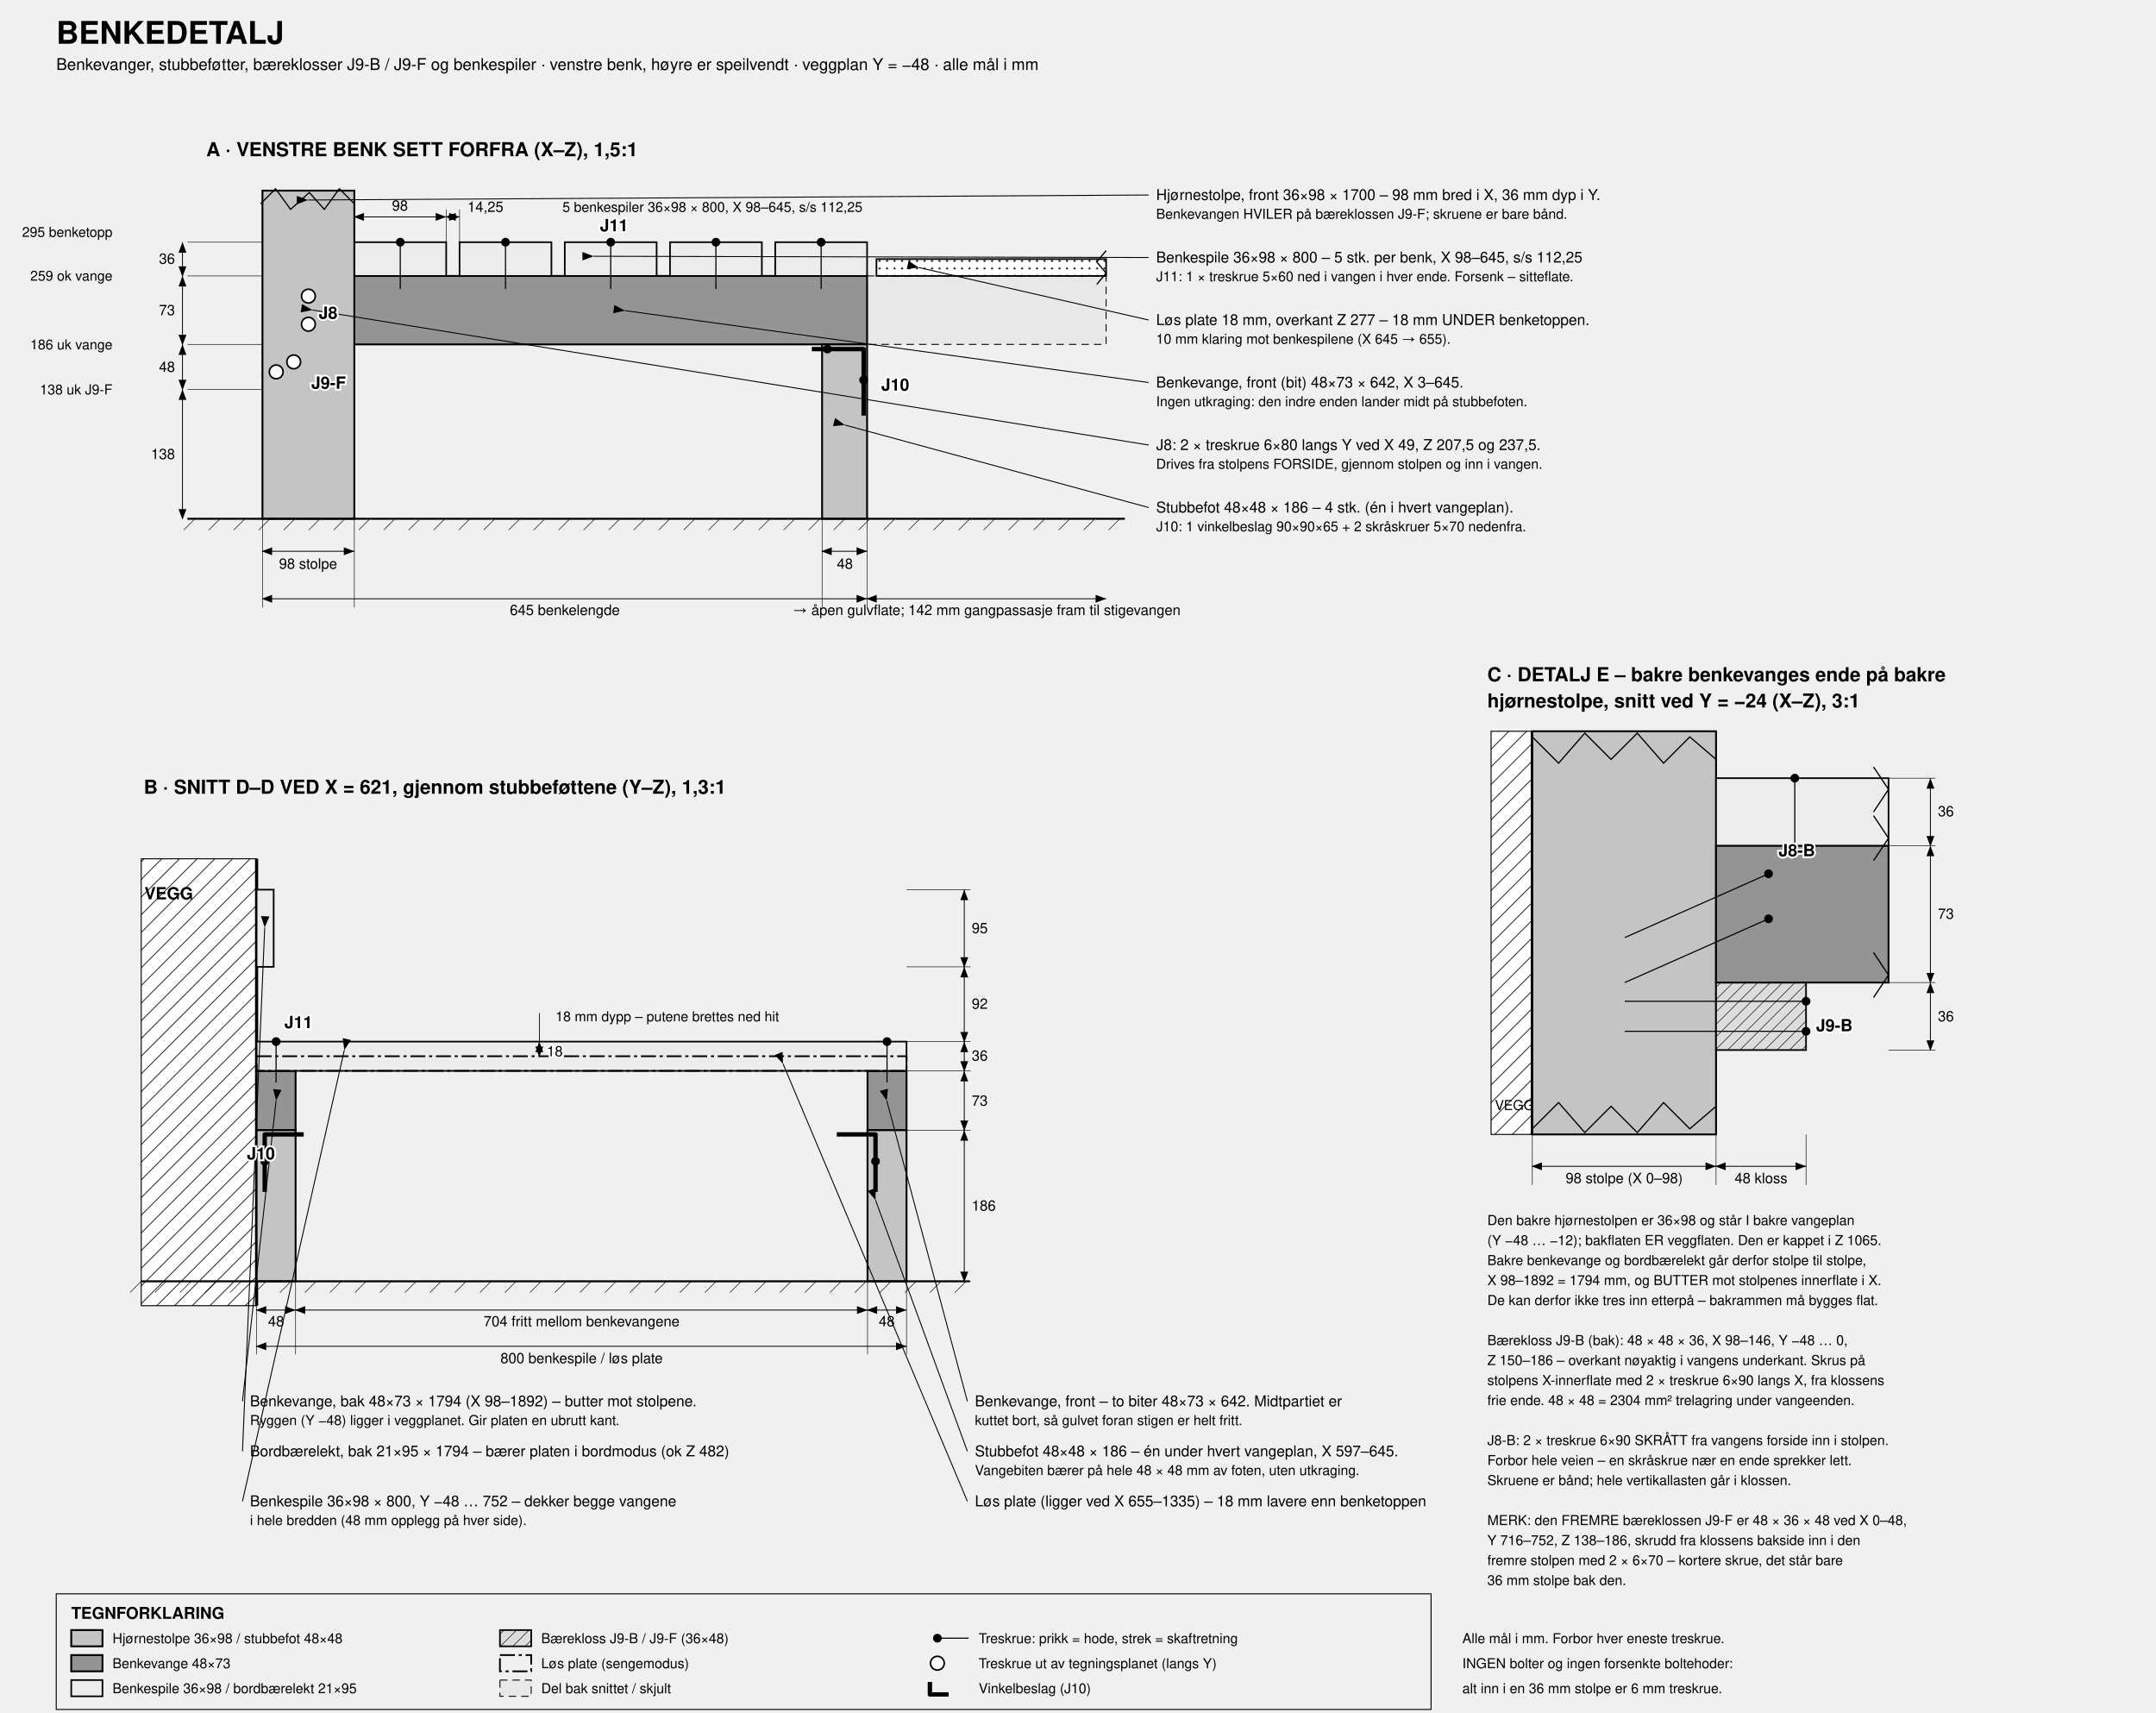
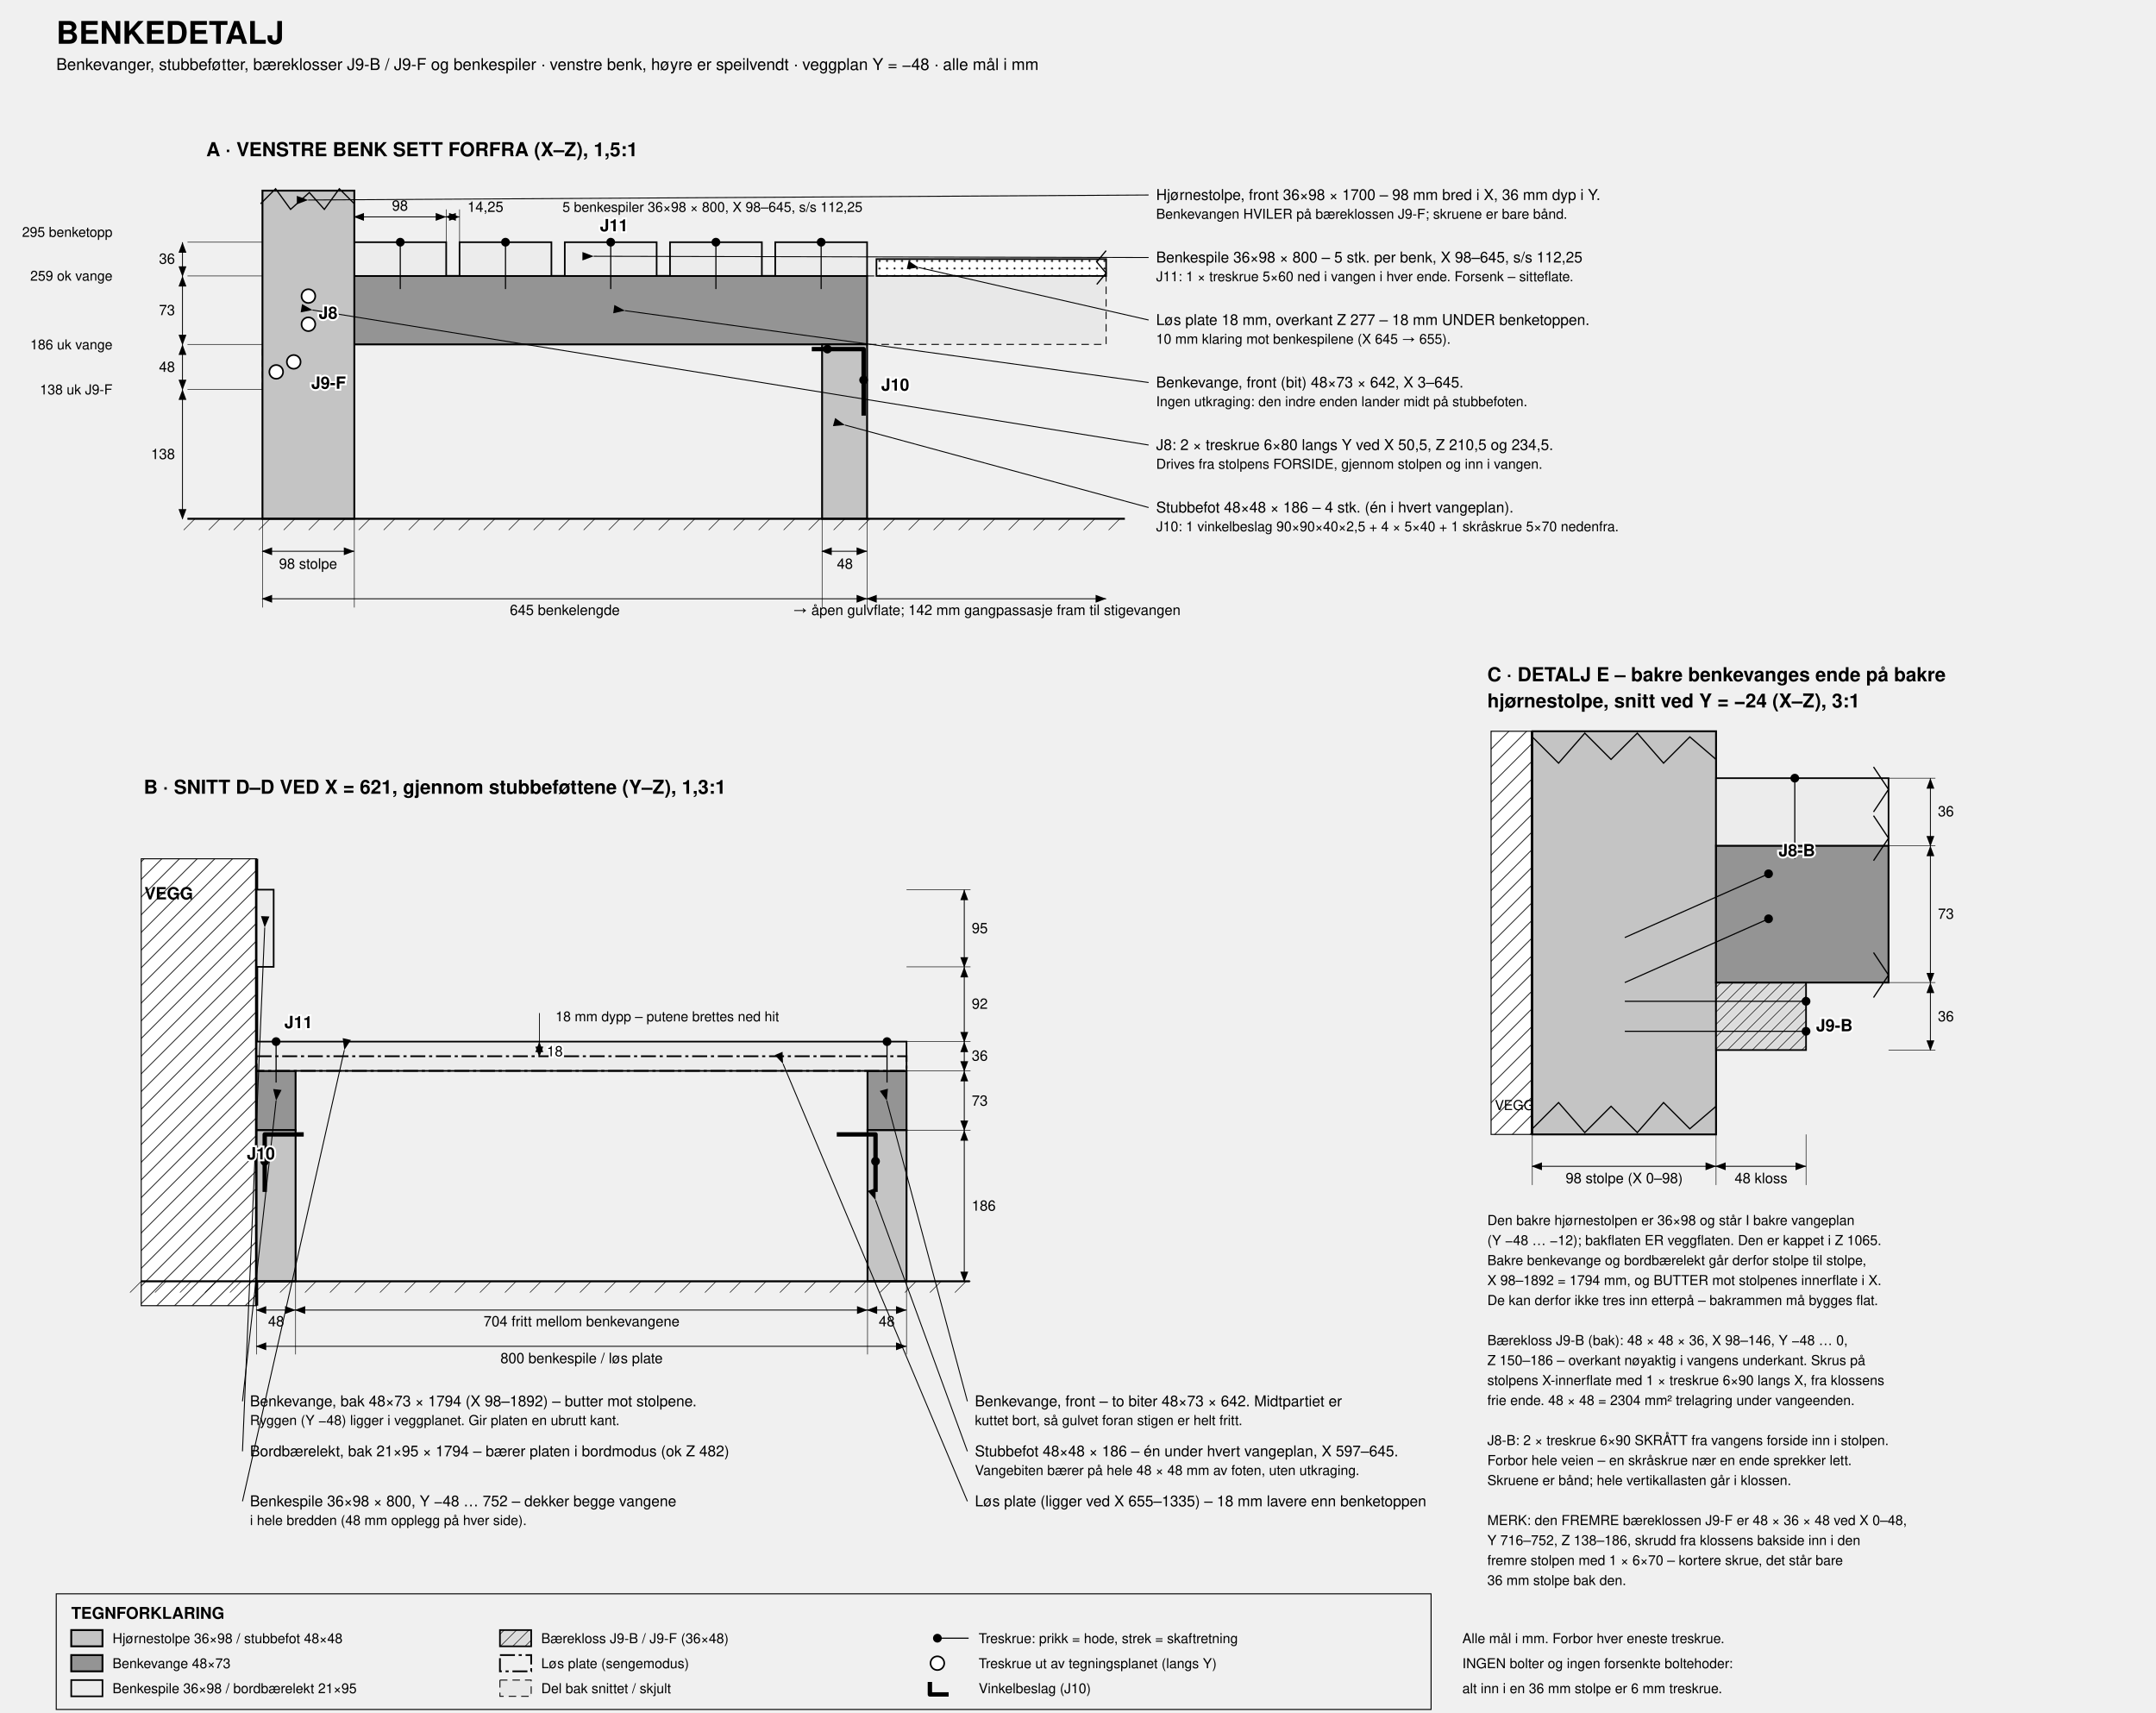
<svg xmlns="http://www.w3.org/2000/svg" viewBox="0 150 3450 2740" width="1600">
  <defs>
    <marker id="aE" markerWidth="13" markerHeight="10" refX="12" refY="4.5" orient="auto">
      <path d="M0,0 L12,4.5 L0,9 z" fill="#000" />
    </marker>
    <marker id="aS" markerWidth="13" markerHeight="10" refX="1" refY="4.5" orient="auto">
      <path d="M12,0 L0,4.5 L12,9 z" fill="#000" />
    </marker>
    <pattern id="hatch" width="14" height="14" patternUnits="userSpaceOnUse" patternTransform="rotate(45)">
      <rect width="14" height="14" fill="#dcdcdc" />
      <line x1="0" y1="0" x2="0" y2="14" stroke="#000" stroke-width="1.7" />
    </pattern>
    <pattern id="wallh" width="20" height="20" patternUnits="userSpaceOnUse" patternTransform="rotate(45)">
      <rect width="20" height="20" fill="#fff" />
      <line x1="0" y1="0" x2="0" y2="20" stroke="#000" stroke-width="2.2" />
    </pattern>
    <pattern id="dots" width="12" height="12" patternUnits="userSpaceOnUse">
      <rect width="12" height="12" fill="#fff" />
      <circle cx="3.5" cy="3.5" r="1.6" fill="#000" />
    </pattern>
  </defs>
  <style>
    svg  { background:#fff; }
    text { font-family:Helvetica,Arial,sans-serif; fill:#000; font-size:24px; }
    .ttl { font-size:50px; font-weight:bold; }
    .sub { font-size:26px; }
    .pt  { font-size:31px; font-weight:bold; }
    .lbl { font-size:24px; }
    .sml { font-size:22px; }
    .big { font-size:27px; font-weight:bold; }
    .dm  { font-size:23px; }
    .dmh { font-size:23px; paint-order:stroke; stroke:#fff; stroke-width:6px; }
    .leg { font-size:26px; font-weight:bold; }
    .jl  { font-size:27px; font-weight:bold; paint-order:stroke; stroke:#fff; stroke-width:6px; }
    .pst { fill:#c4c4c4; stroke:#000; stroke-width:3; }
    .rai { fill:#949494; stroke:#000; stroke-width:3; }
    .raig{ fill:#e8e8e8; stroke:#000; stroke-width:1.5; stroke-dasharray:12 8; }
    .brd { fill:#ececec; stroke:#000; stroke-width:2.6; }
    .blk { fill:url(#hatch); stroke:#000; stroke-width:2.6; }
    .pnl { fill:url(#dots); stroke:#000; stroke-width:2.6; }
    .pnlt{ fill:none; stroke:#000; stroke-width:2.8; stroke-dasharray:24 6 5 6; }
    .gho { fill:none; stroke:#000; stroke-width:1.7; stroke-dasharray:11 7; }
    .wall{ fill:url(#wallh); stroke:#000; stroke-width:1.6; }
    .wallface { stroke:#000; stroke-width:5; }
    .dim { fill:none; stroke:#000; stroke-width:1.4; }
    .ext { fill:none; stroke:#000; stroke-width:0.9; }
    .ldr { fill:none; stroke:#000; stroke-width:1.5; }
    .grd { stroke:#000; stroke-width:3.2; }
    .brk { fill:none; stroke:#000; stroke-width:2; }
    .scr { fill:#000; stroke:none; }
    .scrg{ fill:#fff; stroke:#000; stroke-width:2.6; }
    .scrl{ fill:none; stroke:#000; stroke-width:1.8; }
    .steelw { fill:none; stroke:#000; stroke-width:7; stroke-linejoin:round; }
    .legbox { fill:none; stroke:#000; stroke-width:1.6; }
  </style>
  <text x="90" y="220" class="ttl">BENKEDETALJ</text>
  <text x="90" y="262" class="sub">Benkevanger, stubbeføtter, bæreklosser J9-B / J9-F og benkespiler · venstre benk, høyre er speilvendt · veggplan Y = −48 · alle mål i mm</text>
  <text x="330" y="400" class="pt" text-anchor="start">A · VENSTRE BENK SETT FORFRA (X–Z), 1,5:1</text>
  <rect x="567" y="591.5" width="1203" height="109.5" class="raig" />
  <rect x="424.5" y="591.5" width="963" height="109.5" class="rai" />
  <rect x="1315.5" y="701" width="72" height="279" class="pst" />
  <rect x="420" y="701" width="72" height="72" class="gho" />
  <rect x="567" y="537.5" width="147" height="54" class="brd" />
  <rect x="735.375" y="537.5" width="147" height="54" class="brd" />
  <rect x="903.75" y="537.5" width="147" height="54" class="brd" />
  <rect x="1072.125" y="537.5" width="147" height="54" class="brd" />
  <rect x="1240.5" y="537.5" width="147" height="54" class="brd" />
  <rect x="1402.5" y="564.5" width="367.5" height="27" class="pnl" />
  <rect x="420" y="455" width="147" height="525" class="pst" />
  <polyline points="417,476 441,452 465,485 495,458 519,485 543,452 567,476" class="brk" />
  <polyline points="1755,605 1770,587 1755,569 1770,551" class="brk" />
  <line x1="300" y1="980" x2="1800" y2="980" class="grd" />
  <line x1="312" y1="980" x2="294" y2="998" class="ext" />
  <line x1="352" y1="980" x2="334" y2="998" class="ext" />
  <line x1="392" y1="980" x2="374" y2="998" class="ext" />
  <line x1="432" y1="980" x2="414" y2="998" class="ext" />
  <line x1="472" y1="980" x2="454" y2="998" class="ext" />
  <line x1="512" y1="980" x2="494" y2="998" class="ext" />
  <line x1="552" y1="980" x2="534" y2="998" class="ext" />
  <line x1="592" y1="980" x2="574" y2="998" class="ext" />
  <line x1="632" y1="980" x2="614" y2="998" class="ext" />
  <line x1="672" y1="980" x2="654" y2="998" class="ext" />
  <line x1="712" y1="980" x2="694" y2="998" class="ext" />
  <line x1="752" y1="980" x2="734" y2="998" class="ext" />
  <line x1="792" y1="980" x2="774" y2="998" class="ext" />
  <line x1="832" y1="980" x2="814" y2="998" class="ext" />
  <line x1="872" y1="980" x2="854" y2="998" class="ext" />
  <line x1="912" y1="980" x2="894" y2="998" class="ext" />
  <line x1="952" y1="980" x2="934" y2="998" class="ext" />
  <line x1="992" y1="980" x2="974" y2="998" class="ext" />
  <line x1="1032" y1="980" x2="1014" y2="998" class="ext" />
  <line x1="1072" y1="980" x2="1054" y2="998" class="ext" />
  <line x1="1112" y1="980" x2="1094" y2="998" class="ext" />
  <line x1="1152" y1="980" x2="1134" y2="998" class="ext" />
  <line x1="1192" y1="980" x2="1174" y2="998" class="ext" />
  <line x1="1232" y1="980" x2="1214" y2="998" class="ext" />
  <line x1="1272" y1="980" x2="1254" y2="998" class="ext" />
  <line x1="1312" y1="980" x2="1294" y2="998" class="ext" />
  <line x1="1352" y1="980" x2="1334" y2="998" class="ext" />
  <line x1="1392" y1="980" x2="1374" y2="998" class="ext" />
  <line x1="1432" y1="980" x2="1414" y2="998" class="ext" />
  <line x1="1472" y1="980" x2="1454" y2="998" class="ext" />
  <line x1="1512" y1="980" x2="1494" y2="998" class="ext" />
  <line x1="1552" y1="980" x2="1534" y2="998" class="ext" />
  <line x1="1592" y1="980" x2="1574" y2="998" class="ext" />
  <line x1="1632" y1="980" x2="1614" y2="998" class="ext" />
  <line x1="1672" y1="980" x2="1654" y2="998" class="ext" />
  <line x1="1712" y1="980" x2="1694" y2="998" class="ext" />
  <line x1="1752" y1="980" x2="1734" y2="998" class="ext" />
  <line x1="1792" y1="980" x2="1774" y2="998" class="ext" />
  <circle cx="493.5" cy="668.75" r="11" class="scrg" />
  <circle cx="493.5" cy="623.75" r="11" class="scrg" />
  <circle cx="442" cy="745" r="11" class="scrg" />
  <circle cx="470" cy="729" r="11" class="scrg" />
  <line x1="640.5" y1="537.5" x2="640.5" y2="612.5" class="scrl" />
  <circle cx="640.5" cy="537.5" r="7" class="scr" />
  <line x1="808.9" y1="537.5" x2="808.9" y2="612.5" class="scrl" />
  <circle cx="808.9" cy="537.5" r="7" class="scr" />
  <line x1="977.3" y1="537.5" x2="977.3" y2="612.5" class="scrl" />
  <circle cx="977.3" cy="537.5" r="7" class="scr" />
  <line x1="1145.6" y1="537.5" x2="1145.6" y2="612.5" class="scrl" />
  <circle cx="1145.6" cy="537.5" r="7" class="scr" />
  <line x1="1314" y1="537.5" x2="1314" y2="612.5" class="scrl" />
  <circle cx="1314" cy="537.5" r="7" class="scr" />
  <polyline points="1382,815 1382,708.5 1299,708.5" class="steelw" />
  <circle cx="1382" cy="758" r="7" class="scr" />
  <circle cx="1324" cy="708.5" r="7" class="scr" />
  <line x1="420" y1="980" x2="420" y2="1122" class="ext" />
  <line x1="567" y1="980" x2="567" y2="1122" class="ext" />
  <line x1="1315.5" y1="980" x2="1315.5" y2="1122" class="ext" />
  <line x1="1387.5" y1="980" x2="1387.5" y2="1122" class="ext" />
  <line x1="420" y1="1032" x2="567" y2="1032" class="dim" marker-start="url(#aS)" marker-end="url(#aE)" />
  <text x="493" y="1060" class="dm" text-anchor="middle">98  stolpe</text>
  <line x1="1315.5" y1="1032" x2="1387.5" y2="1032" class="dim" marker-start="url(#aS)" marker-end="url(#aE)" />
  <text x="1352" y="1060" class="dm" text-anchor="middle">48</text>
  <line x1="420" y1="1108" x2="1387.5" y2="1108" class="dim" marker-start="url(#aS)" marker-end="url(#aE)" />
  <text x="903.8" y="1134" class="dm" text-anchor="middle">645  benkelengde</text>
  <line x1="1387.5" y1="1108" x2="1770" y2="1108" class="dim" marker-start="url(#aS)" marker-end="url(#aE)" />
  <text x="1579" y="1134" class="dm" text-anchor="middle">→ åpen gulvflate; 142 mm gangpassasje fram til stigevangen</text>
  <line x1="567" y1="537.5" x2="567" y2="485" class="ext" />
  <line x1="714" y1="537.5" x2="714" y2="485" class="ext" />
  <line x1="735.4" y1="537.5" x2="735.4" y2="485" class="ext" />
  <line x1="567" y1="497" x2="714" y2="497" class="dim" marker-start="url(#aS)" marker-end="url(#aE)" />
  <text x="640" y="487" class="dm" text-anchor="middle">98</text>
  <line x1="714" y1="497" x2="735.4" y2="497" class="dim" marker-start="url(#aS)" marker-end="url(#aE)" />
  <text x="748" y="489" class="dm" text-anchor="start">14,25</text>
  <text x="900" y="489" class="sml" text-anchor="start">5 benkespiler 36×98 × 800, X 98–645, s/s 112,25</text>
  <line x1="420" y1="980" x2="300" y2="980" class="ext" />
  <line x1="420" y1="773" x2="300" y2="773" class="ext" />
  <line x1="420" y1="701" x2="300" y2="701" class="ext" />
  <line x1="420" y1="591.5" x2="300" y2="591.5" class="ext" />
  <line x1="420" y1="537.5" x2="300" y2="537.5" class="ext" />
  <line x1="292" y1="980" x2="292" y2="773" class="dim" marker-start="url(#aS)" marker-end="url(#aE)" />
  <text x="280" y="884.5" class="dm" text-anchor="end">138</text>
  <line x1="292" y1="773" x2="292" y2="701" class="dim" marker-start="url(#aS)" marker-end="url(#aE)" />
  <text x="280" y="745" class="dm" text-anchor="end">48</text>
  <line x1="292" y1="701" x2="292" y2="591.5" class="dim" marker-start="url(#aS)" marker-end="url(#aE)" />
  <text x="280" y="654.2" class="dm" text-anchor="end">73</text>
  <line x1="292" y1="591.5" x2="292" y2="537.5" class="dim" marker-start="url(#aS)" marker-end="url(#aE)" />
  <text x="280" y="572" class="dm" text-anchor="end">36</text>
  <text x="180" y="781" class="sml" text-anchor="end">138  uk J9-F</text>
  <text x="180" y="709" class="sml" text-anchor="end">186  uk vange</text>
  <text x="180" y="599" class="sml" text-anchor="end">259  ok vange</text>
  <text x="180" y="529" class="sml" text-anchor="end">295  benketopp</text>
  <polyline points="493,470 1838,462" class="ldr" marker-start="url(#aE)" />
  <text x="1850" y="470" class="lbl" text-anchor="start">Hjørnestolpe, front 36×98 × 1700 – 98 mm bred i X, 36 mm dyp i Y.</text>
  <text x="1850" y="500" class="sml" text-anchor="start">Benkevangen HVILER på bæreklossen J9-F; skruene er bare bånd.</text>
  <polyline points="950,560 1838,562" class="ldr" marker-start="url(#aE)" />
  <text x="1850" y="570" class="lbl" text-anchor="start">Benkespile 36×98 × 800 – 5 stk. per benk, X 98–645, s/s 112,25</text>
  <text x="1850" y="600" class="sml" text-anchor="start">J11: 1 × treskrue 5×60 ned i vangen i hver ende. Forsenk – sitteflate.</text>
  <polyline points="1470,578 1838,662" class="ldr" marker-start="url(#aE)" />
  <text x="1850" y="670" class="lbl" text-anchor="start">Løs plate 18 mm, overkant Z 277 – 18 mm UNDER benketoppen.</text>
  <text x="1850" y="700" class="sml" text-anchor="start">10 mm klaring mot benkespilene (X 645 → 655).</text>
  <polyline points="1000,647 1838,762" class="ldr" marker-start="url(#aE)" />
  <text x="1850" y="770" class="lbl" text-anchor="start">Benkevange, front (bit) 48×73 × 642, X 3–645.</text>
  <text x="1850" y="800" class="sml" text-anchor="start">Ingen utkraging: den indre enden lander midt på stubbefoten.</text>
  <polyline points="500,646 1838,862" class="ldr" marker-start="url(#aE)" />
-   <text x="1850" y="870" class="lbl" text-anchor="start">J8: 2 × treskrue 6×80 langs Y ved X 49, Z 207,5 og 237,5.</text>
+   <text x="1850" y="870" class="lbl" text-anchor="start">J8: 2 × treskrue 6×80 langs Y ved X 50,5, Z 210,5 og 234,5.</text>
  <text x="1850" y="900" class="sml" text-anchor="start">Drives fra stolpens FORSIDE, gjennom stolpen og inn i vangen.</text>
  <polyline points="1352,830 1838,962" class="ldr" marker-start="url(#aE)" />
  <text x="1850" y="970" class="lbl" text-anchor="start">Stubbefot 48×48 × 186 – 4 stk. (én i hvert vangeplan).</text>
-   <text x="1850" y="1000" class="sml" text-anchor="start">J10: 1 vinkelbeslag 90×90×65 + 2 skråskruer 5×70 nedenfra.</text>
+   <text x="1850" y="1000" class="sml" text-anchor="start">J10: 1 vinkelbeslag 90×90×40×2,5 + 4 × 5×40 + 1 skråskrue 5×70 nedenfra.</text>
  <text x="230" y="1420" class="pt" text-anchor="start">B · SNITT D–D VED X = 621, gjennom stubbeføttene (Y–Z), 1,3:1</text>
  <rect x="226" y="1524" width="184.6" height="715" class="wall" />
  <line x1="410.6" y1="1524" x2="410.6" y2="2239" class="wallface" />
  <text x="231.2" y="1589" class="big" text-anchor="start">VEGG</text>
  <rect x="410.6" y="1573.4" width="27.3" height="123.5" class="brd" />
  <rect x="410.6" y="1863.3" width="62.4" height="94.9" class="rai" />
  <rect x="1388.2" y="1863.3" width="62.4" height="94.9" class="rai" />
  <rect x="410.6" y="1958.2" width="62.4" height="241.8" class="pst" />
  <rect x="1388.2" y="1958.2" width="62.4" height="241.8" class="pst" />
  <rect x="410.6" y="1816.5" width="1040" height="46.8" class="brd" />
  <rect x="410.6" y="1839.9" width="1040" height="23.4" class="pnlt" />
  <line x1="226" y1="2200" x2="1552" y2="2200" class="grd" />
  <line x1="226" y1="2200" x2="208" y2="2218" class="ext" />
  <line x1="266" y1="2200" x2="248" y2="2218" class="ext" />
  <line x1="306" y1="2200" x2="288" y2="2218" class="ext" />
  <line x1="346" y1="2200" x2="328" y2="2218" class="ext" />
  <line x1="386" y1="2200" x2="368" y2="2218" class="ext" />
  <line x1="426" y1="2200" x2="408" y2="2218" class="ext" />
  <line x1="466" y1="2200" x2="448" y2="2218" class="ext" />
  <line x1="506" y1="2200" x2="488" y2="2218" class="ext" />
  <line x1="546" y1="2200" x2="528" y2="2218" class="ext" />
  <line x1="586" y1="2200" x2="568" y2="2218" class="ext" />
  <line x1="626" y1="2200" x2="608" y2="2218" class="ext" />
  <line x1="666" y1="2200" x2="648" y2="2218" class="ext" />
  <line x1="706" y1="2200" x2="688" y2="2218" class="ext" />
  <line x1="746" y1="2200" x2="728" y2="2218" class="ext" />
  <line x1="786" y1="2200" x2="768" y2="2218" class="ext" />
  <line x1="826" y1="2200" x2="808" y2="2218" class="ext" />
  <line x1="866" y1="2200" x2="848" y2="2218" class="ext" />
  <line x1="906" y1="2200" x2="888" y2="2218" class="ext" />
  <line x1="946" y1="2200" x2="928" y2="2218" class="ext" />
  <line x1="986" y1="2200" x2="968" y2="2218" class="ext" />
  <line x1="1026" y1="2200" x2="1008" y2="2218" class="ext" />
  <line x1="1066" y1="2200" x2="1048" y2="2218" class="ext" />
  <line x1="1106" y1="2200" x2="1088" y2="2218" class="ext" />
  <line x1="1146" y1="2200" x2="1128" y2="2218" class="ext" />
  <line x1="1186" y1="2200" x2="1168" y2="2218" class="ext" />
  <line x1="1226" y1="2200" x2="1208" y2="2218" class="ext" />
  <line x1="1266" y1="2200" x2="1248" y2="2218" class="ext" />
  <line x1="1306" y1="2200" x2="1288" y2="2218" class="ext" />
  <line x1="1346" y1="2200" x2="1328" y2="2218" class="ext" />
  <line x1="1386" y1="2200" x2="1368" y2="2218" class="ext" />
  <line x1="1426" y1="2200" x2="1408" y2="2218" class="ext" />
  <line x1="1466" y1="2200" x2="1448" y2="2218" class="ext" />
  <line x1="1506" y1="2200" x2="1488" y2="2218" class="ext" />
  <line x1="1546" y1="2200" x2="1528" y2="2218" class="ext" />
  <line x1="441.8" y1="1816.5" x2="441.8" y2="1882" class="scrl" />
  <circle cx="441.8" cy="1816.5" r="7" class="scr" />
  <line x1="1419.4" y1="1816.5" x2="1419.4" y2="1882" class="scrl" />
  <circle cx="1419.4" cy="1816.5" r="7" class="scr" />
  <polyline points="423.6,2057 423.6,1965 486,1965" class="steelw" />
  <polyline points="1401,2057 1401,1965 1339,1965" class="steelw" />
  <circle cx="423.6" cy="2008" r="7" class="scr" />
  <circle cx="1401" cy="2008" r="7" class="scr" />
  <line x1="410.6" y1="2200" x2="410.6" y2="2317" class="ext" />
  <line x1="473" y1="2200" x2="473" y2="2317" class="ext" />
  <line x1="1388.2" y1="2200" x2="1388.2" y2="2317" class="ext" />
  <line x1="1450.6" y1="2200" x2="1450.6" y2="2317" class="ext" />
  <line x1="410.6" y1="2246" x2="473" y2="2246" class="dim" marker-start="url(#aS)" marker-end="url(#aE)" />
  <text x="441.8" y="2272" class="dm" text-anchor="middle">48</text>
  <line x1="473" y1="2246" x2="1388.2" y2="2246" class="dim" marker-start="url(#aS)" marker-end="url(#aE)" />
  <text x="930.6" y="2272" class="dm" text-anchor="middle">704  fritt mellom benkevangene</text>
  <line x1="1388.2" y1="2246" x2="1450.6" y2="2246" class="dim" marker-start="url(#aS)" marker-end="url(#aE)" />
  <text x="1419" y="2272" class="dm" text-anchor="middle">48</text>
  <line x1="410.6" y1="2304" x2="1450.6" y2="2304" class="dim" marker-start="url(#aS)" marker-end="url(#aE)" />
  <text x="930.6" y="2331" class="dm" text-anchor="middle">800  benkespile / løs plate</text>
  <line x1="1450.6" y1="2200" x2="1553" y2="2200" class="ext" />
  <line x1="1450.6" y1="1958.2" x2="1553" y2="1958.2" class="ext" />
  <line x1="1450.6" y1="1863.3" x2="1553" y2="1863.3" class="ext" />
  <line x1="1450.6" y1="1816.5" x2="1553" y2="1816.5" class="ext" />
  <line x1="1450.6" y1="1696.9" x2="1553" y2="1696.9" class="ext" />
  <line x1="1450.6" y1="1573.4" x2="1553" y2="1573.4" class="ext" />
  <line x1="1543" y1="2200" x2="1543" y2="1958.2" class="dim" marker-start="url(#aS)" marker-end="url(#aE)" />
  <text x="1555" y="2087" class="dm" text-anchor="start">186</text>
  <line x1="1543" y1="1958.2" x2="1543" y2="1863.3" class="dim" marker-start="url(#aS)" marker-end="url(#aE)" />
  <text x="1555" y="1919" class="dm" text-anchor="start">73</text>
  <line x1="1543" y1="1863.3" x2="1543" y2="1816.5" class="dim" marker-start="url(#aS)" marker-end="url(#aE)" />
  <text x="1555" y="1847" class="dm" text-anchor="start">36</text>
  <line x1="1543" y1="1816.5" x2="1543" y2="1696.9" class="dim" marker-start="url(#aS)" marker-end="url(#aE)" />
  <text x="1555" y="1764" class="dm" text-anchor="start">92</text>
  <line x1="1543" y1="1696.9" x2="1543" y2="1573.4" class="dim" marker-start="url(#aS)" marker-end="url(#aE)" />
  <text x="1555" y="1643" class="dm" text-anchor="start">95</text>
  <line x1="863" y1="1839.9" x2="863" y2="1771" class="ext" />
  <line x1="863" y1="1816.5" x2="863" y2="1771" class="ext" />
  <line x1="863" y1="1839.9" x2="863" y2="1816.5" class="dim" marker-start="url(#aS)" marker-end="url(#aE)" />
  <text x="875" y="1840" class="dmh" text-anchor="start">18</text>
  <text x="889" y="1784" class="sml" text-anchor="start">18 mm dypp – putene brettes ned hit</text>
  <polyline points="441.8,1911 388,2392" class="ldr" marker-start="url(#aE)" />
  <text x="400" y="2400" class="lbl" text-anchor="start">Benkevange, bak 48×73 × 1794 (X 98–1892) – butter mot stolpene.</text>
  <text x="400" y="2430" class="sml" text-anchor="start">Ryggen (Y −48) ligger i veggplanet. Gir platen en ubrutt kant.</text>
  <polyline points="423.6,1634 388,2472" class="ldr" marker-start="url(#aE)" />
  <text x="400" y="2480" class="lbl" text-anchor="start">Bordbærelekt, bak 21×95 × 1794 – bærer platen i bordmodus (ok Z 482)</text>
  <polyline points="551,1830 388,2552" class="ldr" marker-start="url(#aE)" />
  <text x="400" y="2560" class="lbl" text-anchor="start">Benkespile 36×98 × 800, Y −48 … 752 – dekker begge vangene</text>
  <text x="400" y="2590" class="sml" text-anchor="start">i hele bredden (48 mm opplegg på hver side).</text>
  <polyline points="1419,1911 1548,2392" class="ldr" marker-start="url(#aE)" />
  <text x="1560" y="2400" class="lbl" text-anchor="start">Benkevange, front – to biter 48×73 × 642. Midtpartiet er</text>
  <text x="1560" y="2430" class="sml" text-anchor="start">kuttet bort, så gulvet foran stigen er helt fritt.</text>
  <polyline points="1401,2070 1548,2472" class="ldr" marker-start="url(#aE)" />
  <text x="1560" y="2480" class="lbl" text-anchor="start">Stubbefot 48×48 × 186 – én under hvert vangeplan, X 597–645.</text>
  <text x="1560" y="2510" class="sml" text-anchor="start">Vangebiten bærer på hele 48 × 48 mm av foten, uten utkraging.</text>
  <polyline points="1253,1852 1548,2552" class="ldr" marker-start="url(#aE)" />
  <text x="1560" y="2560" class="lbl" text-anchor="start">Løs plate (ligger ved X 655–1335) – 18 mm lavere enn benketoppen</text>
  <text x="2380" y="1240" class="pt" text-anchor="start">C · DETALJ E – bakre benkevanges ende på bakre</text>
  <text x="2380" y="1282" class="pt" text-anchor="start">hjørnestolpe, snitt ved Y = −24 (X–Z), 3:1</text>
  <rect x="2386" y="1320" width="66" height="645" class="wall" />
  <line x1="2452" y1="1320" x2="2452" y2="1965" class="wallface" />
  <text x="2392" y="1926" class="sml" text-anchor="start">VEGG</text>
  <rect x="2452" y="1320" width="294" height="645" class="pst" />
  <rect x="2746" y="1722" width="144" height="108" class="blk" />
  <rect x="2746" y="1503" width="276" height="219" class="rai" />
  <rect x="2746" y="1395" width="276" height="108" class="brd" />
  <polyline points="2998,1746 3022,1710 2998,1674" class="brk" />
  <polyline points="2998,1527 3022,1491 2998,1455" class="brk" />
  <polyline points="2998,1449 3022,1413 2998,1377" class="brk" />
  <polyline points="2452,1956 2494,1914 2536,1962 2578,1920 2620,1962 2662,1914 2704,1956 2746,1920" class="brk" />
  <polyline points="2452,1329 2494,1371 2536,1323 2578,1365 2620,1323 2662,1371 2704,1329 2746,1365" class="brk" />
  <line x1="2830" y1="1548" x2="2600" y2="1650" class="scrl" />
  <circle cx="2830" cy="1548" r="7" class="scr" />
  <line x1="2830" y1="1620" x2="2600" y2="1722" class="scrl" />
  <circle cx="2830" cy="1620" r="7" class="scr" />
  <line x1="2890" y1="1752" x2="2600" y2="1752" class="scrl" />
  <circle cx="2890" cy="1752" r="7" class="scr" />
  <line x1="2890" y1="1800" x2="2600" y2="1800" class="scrl" />
  <circle cx="2890" cy="1800" r="7" class="scr" />
  <line x1="2872" y1="1395" x2="2872" y2="1524" class="scrl" />
  <circle cx="2872" cy="1395" r="7" class="scr" />
  <line x1="2452" y1="1965" x2="2452" y2="2046" class="ext" />
  <line x1="2746" y1="1965" x2="2746" y2="2046" class="ext" />
  <line x1="2890" y1="1965" x2="2890" y2="2046" class="ext" />
  <line x1="2452" y1="2016" x2="2746" y2="2016" class="dim" marker-start="url(#aS)" marker-end="url(#aE)" />
  <text x="2599" y="2043" class="dm" text-anchor="middle">98  stolpe (X 0–98)</text>
  <line x1="2746" y1="2016" x2="2890" y2="2016" class="dim" marker-start="url(#aS)" marker-end="url(#aE)" />
  <text x="2818" y="2043" class="dm" text-anchor="middle">48  kloss</text>
  <line x1="3022" y1="1830" x2="3097" y2="1830" class="ext" />
  <line x1="3022" y1="1722" x2="3097" y2="1722" class="ext" />
  <line x1="3022" y1="1503" x2="3097" y2="1503" class="ext" />
  <line x1="3022" y1="1395" x2="3097" y2="1395" class="ext" />
  <line x1="3089" y1="1830" x2="3089" y2="1722" class="dim" marker-start="url(#aS)" marker-end="url(#aE)" />
  <text x="3101" y="1784" class="dm" text-anchor="start">36</text>
  <line x1="3089" y1="1722" x2="3089" y2="1503" class="dim" marker-start="url(#aS)" marker-end="url(#aE)" />
  <text x="3101" y="1620" class="dm" text-anchor="start">73</text>
  <line x1="3089" y1="1503" x2="3089" y2="1395" class="dim" marker-start="url(#aS)" marker-end="url(#aE)" />
  <text x="3101" y="1456" class="dm" text-anchor="start">36</text>
  <text x="2380" y="2110" class="sml" text-anchor="start">Den bakre hjørnestolpen er 36×98 og står I bakre vangeplan</text>
  <text x="2380" y="2142" class="sml" text-anchor="start">(Y −48 … −12); bakflaten ER veggflaten. Den er kappet i Z 1065.</text>
  <text x="2380" y="2174" class="sml" text-anchor="start">Bakre benkevange og bordbærelekt går derfor stolpe til stolpe,</text>
  <text x="2380" y="2206" class="sml" text-anchor="start">X 98–1892 = 1794 mm, og BUTTER mot stolpenes innerflate i X.</text>
  <text x="2380" y="2238" class="sml" text-anchor="start">De kan derfor ikke tres inn etterpå – bakrammen må bygges flat.</text>
  <text x="2380" y="2302" class="sml" text-anchor="start">Bærekloss J9-B (bak): 48 × 48 × 36, X 98–146, Y −48 … 0,</text>
  <text x="2380" y="2334" class="sml" text-anchor="start">Z 150–186 – overkant nøyaktig i vangens underkant. Skrus på</text>
-   <text x="2380" y="2366" class="sml" text-anchor="start">stolpens X-innerflate med 2 × treskrue 6×90 langs X, fra klossens</text>
+   <text x="2380" y="2366" class="sml" text-anchor="start">stolpens X-innerflate med 1 × treskrue 6×90 langs X, fra klossens</text>
  <text x="2380" y="2398" class="sml" text-anchor="start">frie ende. 48 × 48 = 2304 mm² trelagring under vangeenden.</text>
  <text x="2380" y="2462" class="sml" text-anchor="start">J8-B: 2 × treskrue 6×90 SKRÅTT fra vangens forside inn i stolpen.</text>
  <text x="2380" y="2494" class="sml" text-anchor="start">Forbor hele veien – en skråskrue nær en ende sprekker lett.</text>
  <text x="2380" y="2526" class="sml" text-anchor="start">Skruene er bånd; hele vertikallasten går i klossen.</text>
  <text x="2380" y="2590" class="sml" text-anchor="start">MERK: den FREMRE bæreklossen J9-F er 48 × 36 × 48 ved X 0–48,</text>
  <text x="2380" y="2622" class="sml" text-anchor="start">Y 716–752, Z 138–186, skrudd fra klossens bakside inn i den</text>
-   <text x="2380" y="2654" class="sml" text-anchor="start">fremre stolpen med 2 × 6×70 – kortere skrue, det står bare</text>
+   <text x="2380" y="2654" class="sml" text-anchor="start">fremre stolpen med 1 × 6×70 – kortere skrue, det står bare</text>
  <text x="2380" y="2686" class="sml" text-anchor="start">36 mm stolpe bak den.</text>
  <text x="510" y="660" class="jl" text-anchor="start">J8</text>
  <text x="960" y="520" class="jl" text-anchor="start">J11</text>
  <text x="1410" y="775" class="jl" text-anchor="start">J10</text>
  <text x="498" y="772" class="jl" text-anchor="start">J9-F</text>
  <text x="395" y="2005" class="jl" text-anchor="start">J10</text>
  <text x="455" y="1795" class="jl" text-anchor="start">J11</text>
  <text x="2846" y="1520" class="jl" text-anchor="start">J8-B</text>
  <text x="2906" y="1800" class="jl" text-anchor="start">J9-B</text>
  <rect x="90" y="2700" width="2200" height="185" class="legbox" />
  <text x="114" y="2740" class="leg" text-anchor="start">TEGNFORKLARING</text>
  <rect x="114" y="2758" width="50" height="26" class="pst" />
  <text x="180" y="2779" class="sml" text-anchor="start">Hjørnestolpe 36×98 / stubbefot 48×48</text>
  <rect x="114" y="2798" width="50" height="26" class="rai" />
  <text x="180" y="2819" class="sml" text-anchor="start">Benkevange 48×73</text>
  <rect x="114" y="2838" width="50" height="26" class="brd" />
  <text x="180" y="2859" class="sml" text-anchor="start">Benkespile 36×98 / bordbærelekt 21×95</text>
  <rect x="800" y="2758" width="50" height="26" class="blk" />
  <text x="866" y="2779" class="sml" text-anchor="start">Bærekloss J9-B / J9-F (36×48)</text>
  <rect x="800" y="2798" width="50" height="26" class="pnlt" />
  <text x="866" y="2819" class="sml" text-anchor="start">Løs plate (sengemodus)</text>
  <rect x="800" y="2838" width="50" height="26" class="raig" />
  <text x="866" y="2859" class="sml" text-anchor="start">Del bak snittet / skjult</text>
  <circle cx="1500" cy="2771" r="7" class="scr" />
  <line x1="1500" y1="2771" x2="1550" y2="2771" class="scrl" />
  <text x="1566" y="2779" class="sml" text-anchor="start">Treskrue: prikk = hode, strek = skaftretning</text>
  <circle cx="1500" cy="2811" r="11" class="scrg" />
  <text x="1566" y="2819" class="sml" text-anchor="start">Treskrue ut av tegningsplanet (langs Y)</text>
  <polyline points="1488,2841 1488,2861 1518,2861" class="steelw" />
  <text x="1566" y="2859" class="sml" text-anchor="start">Vinkelbeslag (J10)</text>
  <text x="2340" y="2779" class="sml" text-anchor="start">Alle mål i mm. Forbor hver eneste treskrue.</text>
  <text x="2340" y="2819" class="sml" text-anchor="start">INGEN bolter og ingen forsenkte boltehoder:</text>
  <text x="2340" y="2859" class="sml" text-anchor="start">alt inn i en 36 mm stolpe er 6 mm treskrue.</text>
</svg>
